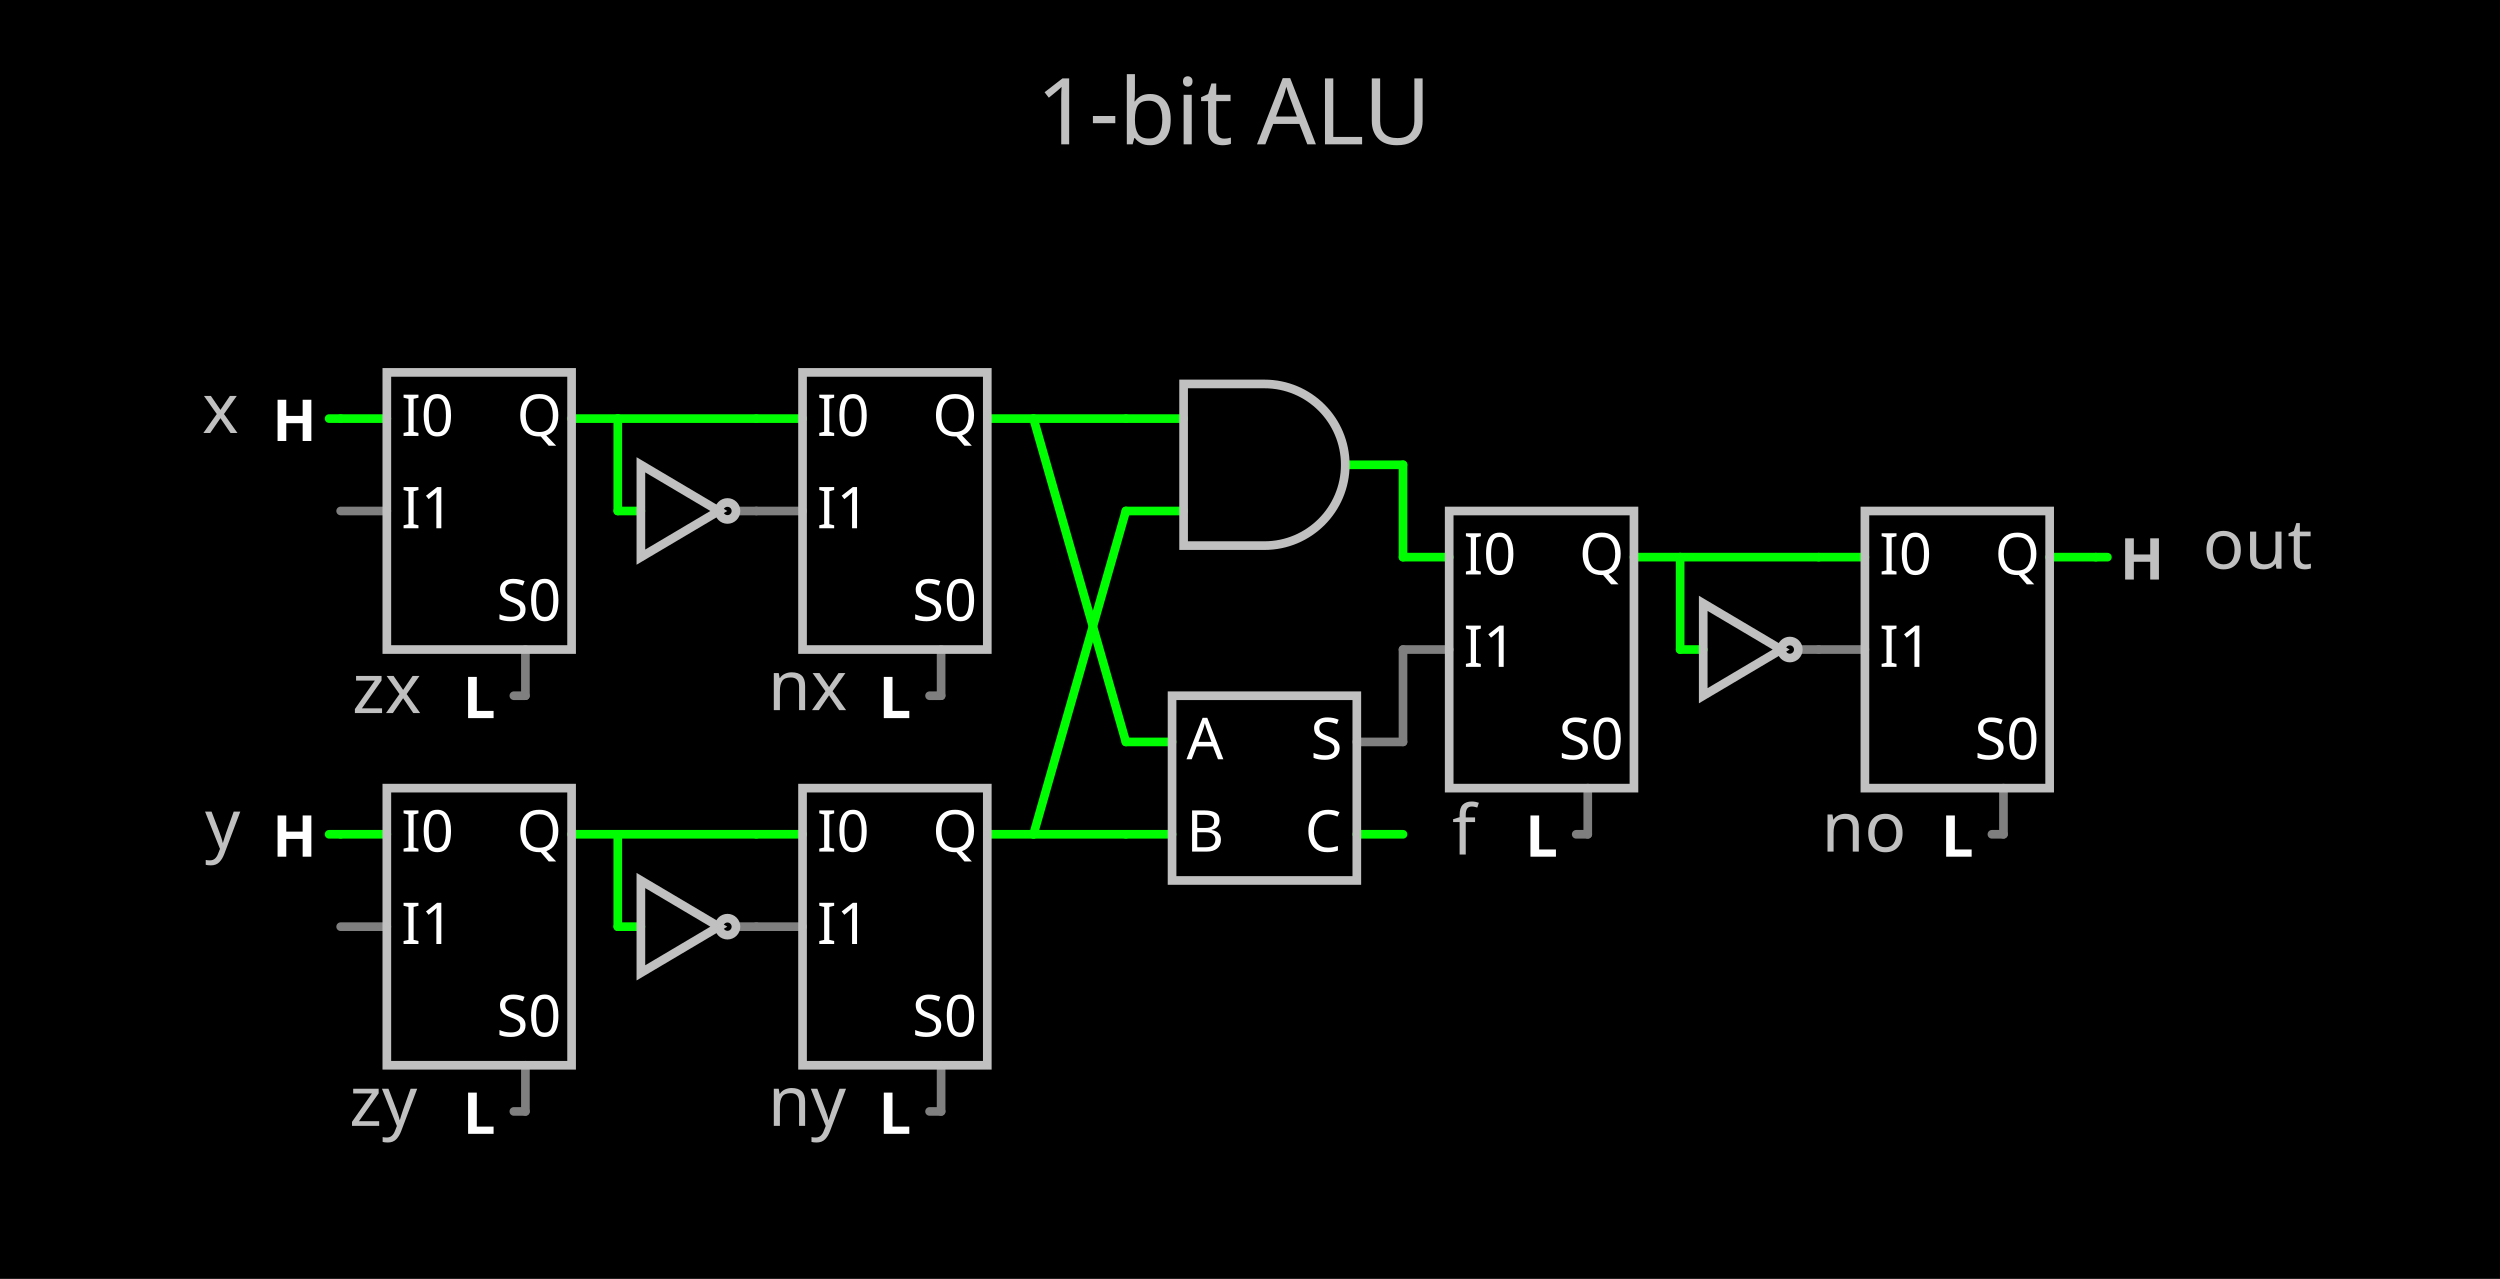
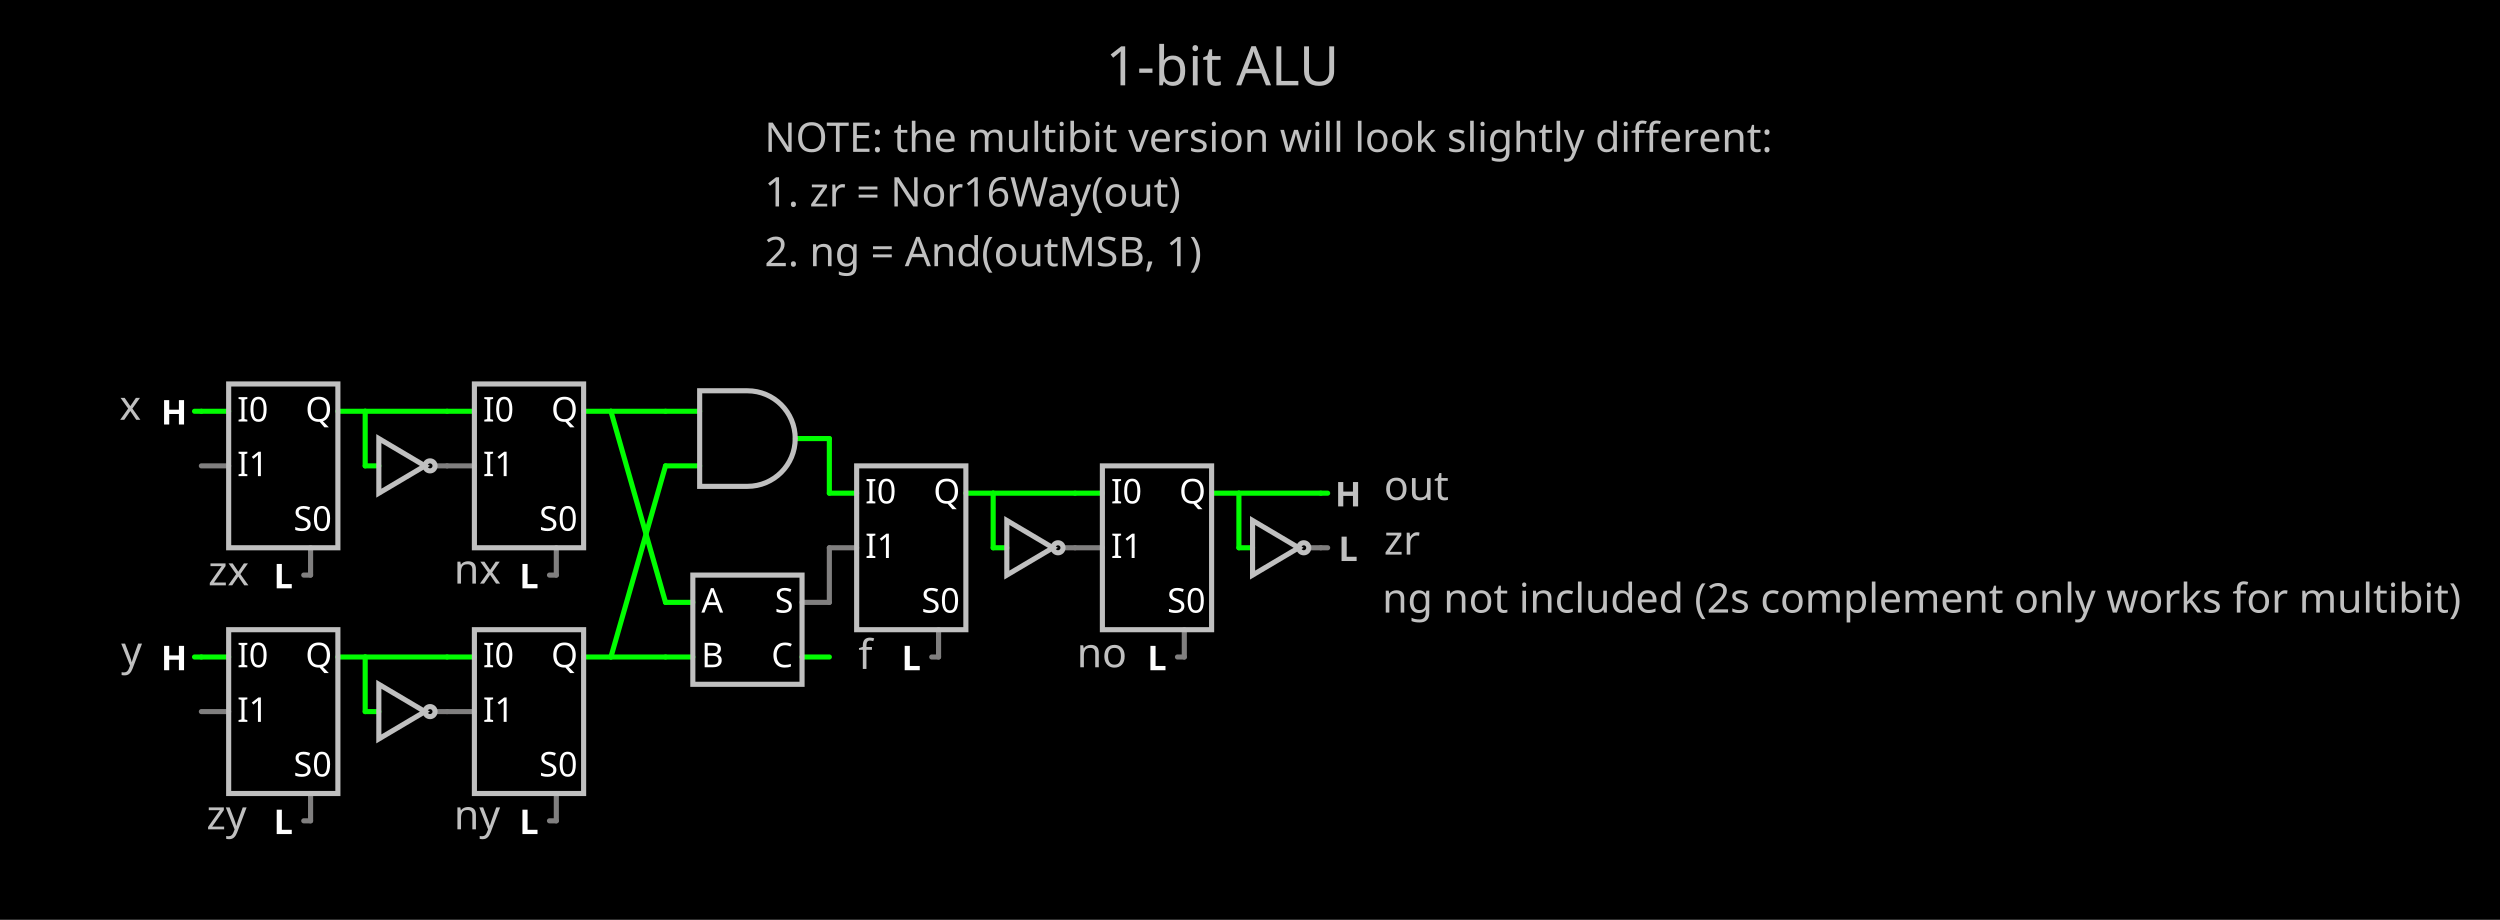
- <svg xmlns="http://www.w3.org/2000/svg" version="1.1" width="866" height="443">
+ <svg xmlns="http://www.w3.org/2000/svg" version="1.1" width="1465" height="539">
  <defs />
  <g>
-     <rect fill="#000000" stroke="none" x="0" y="0" width="866" height="443" />
-     <g transform="scale(1,1) translate(-74,225)">
+     <rect fill="#000000" stroke="none" x="0" y="0" width="1465" height="539" />
+     <g transform="scale(1,1) translate(-74,321)">
      <g>
        <g>
          <text fill="#ffffff" stroke="none" font-family="sans-serif" font-size="20px" font-style="normal" font-weight="bold" text-decoration="normal" x="240" y="160" text-anchor="middle" dominant-baseline="central">L</text>
        </g>
        <path fill="none" stroke="#807f7f" paint-order="fill stroke markers" d=" M 256 160 L 252 160" stroke-linecap="round" stroke-miterlimit="10" stroke-width="3" stroke-dasharray="" />
      </g>
      <g>
        <g>
          <text fill="#ffffff" stroke="none" font-family="sans-serif" font-size="20px" font-style="normal" font-weight="bold" text-decoration="normal" x="384" y="160" text-anchor="middle" dominant-baseline="central">L</text>
        </g>
        <path fill="none" stroke="#807f7f" paint-order="fill stroke markers" d=" M 400 160 L 396 160" stroke-linecap="round" stroke-miterlimit="10" stroke-width="3" stroke-dasharray="" />
      </g>
      <g>
        <g>
          <text fill="#ffffff" stroke="none" font-family="sans-serif" font-size="20px" font-style="normal" font-weight="bold" text-decoration="normal" x="608" y="64" text-anchor="middle" dominant-baseline="central">L</text>
        </g>
        <path fill="none" stroke="#807f7f" paint-order="fill stroke markers" d=" M 624 64 L 620 64" stroke-linecap="round" stroke-miterlimit="10" stroke-width="3" stroke-dasharray="" />
      </g>
      <g>
        <g>
          <text fill="#ffffff" stroke="none" font-family="sans-serif" font-size="20px" font-style="normal" font-weight="bold" text-decoration="normal" x="752" y="64" text-anchor="middle" dominant-baseline="central">L</text>
        </g>
        <path fill="none" stroke="#807f7f" paint-order="fill stroke markers" d=" M 768 64 L 764 64" stroke-linecap="round" stroke-miterlimit="10" stroke-width="3" stroke-dasharray="" />
      </g>
      <g>
        <g>
          <text fill="#ffffff" stroke="none" font-family="sans-serif" font-size="20px" font-style="normal" font-weight="bold" text-decoration="normal" x="176" y="64" text-anchor="middle" dominant-baseline="central">H</text>
        </g>
        <path fill="none" stroke="#01fd01" paint-order="fill stroke markers" d=" M 192 64 L 188 64" stroke-linecap="round" stroke-miterlimit="10" stroke-width="3" stroke-dasharray="" />
      </g>
      <g>
        <g>
          <text fill="#ffffff" stroke="none" font-family="sans-serif" font-size="20px" font-style="normal" font-weight="bold" text-decoration="normal" x="176" y="-80" text-anchor="middle" dominant-baseline="central">H</text>
        </g>
        <path fill="none" stroke="#01fd01" paint-order="fill stroke markers" d=" M 192 -80 L 188 -80" stroke-linecap="round" stroke-miterlimit="10" stroke-width="3" stroke-dasharray="" />
      </g>
      <g>
        <g>
          <text fill="#ffffff" stroke="none" font-family="sans-serif" font-size="20px" font-style="normal" font-weight="bold" text-decoration="normal" x="384" y="16" text-anchor="middle" dominant-baseline="central">L</text>
        </g>
        <path fill="none" stroke="#807f7f" paint-order="fill stroke markers" d=" M 400 16 L 396 16" stroke-linecap="round" stroke-miterlimit="10" stroke-width="3" stroke-dasharray="" />
      </g>
      <g>
        <g>
          <text fill="#ffffff" stroke="none" font-family="sans-serif" font-size="20px" font-style="normal" font-weight="bold" text-decoration="normal" x="240" y="16" text-anchor="middle" dominant-baseline="central">L</text>
        </g>
        <path fill="none" stroke="#807f7f" paint-order="fill stroke markers" d=" M 256 16 L 252 16" stroke-linecap="round" stroke-miterlimit="10" stroke-width="3" stroke-dasharray="" />
      </g>
      <g>
        <text fill="#c0c0c0" stroke="none" font-family="sans-serif" font-size="24px" font-style="normal" font-weight="normal" text-decoration="normal" x="144" y="-75" text-anchor="start" dominant-baseline="alphabetic">x</text>
      </g>
      <g>
        <text fill="#c0c0c0" stroke="none" font-family="sans-serif" font-size="24px" font-style="normal" font-weight="normal" text-decoration="normal" x="196" y="22" text-anchor="start" dominant-baseline="alphabetic">zx</text>
      </g>
      <g>
        <text fill="#c0c0c0" stroke="none" font-family="sans-serif" font-size="24px" font-style="normal" font-weight="normal" text-decoration="normal" x="340" y="21" text-anchor="start" dominant-baseline="alphabetic">nx</text>
      </g>
      <g>
        <text fill="#c0c0c0" stroke="none" font-family="sans-serif" font-size="24px" font-style="normal" font-weight="normal" text-decoration="normal" x="195" y="165" text-anchor="start" dominant-baseline="alphabetic">zy</text>
      </g>
      <g>
        <text fill="#c0c0c0" stroke="none" font-family="sans-serif" font-size="24px" font-style="normal" font-weight="normal" text-decoration="normal" x="340" y="165" text-anchor="start" dominant-baseline="alphabetic">ny</text>
      </g>
      <g>
        <text fill="#c0c0c0" stroke="none" font-family="sans-serif" font-size="24px" font-style="normal" font-weight="normal" text-decoration="normal" x="577" y="71" text-anchor="start" dominant-baseline="alphabetic">f</text>
      </g>
      <g>
        <text fill="#c0c0c0" stroke="none" font-family="sans-serif" font-size="24px" font-style="normal" font-weight="normal" text-decoration="normal" x="705" y="70" text-anchor="start" dominant-baseline="alphabetic">no</text>
      </g>
      <g>
        <text fill="#c0c0c0" stroke="none" font-family="sans-serif" font-size="24px" font-style="normal" font-weight="normal" text-decoration="normal" x="145" y="69" text-anchor="start" dominant-baseline="alphabetic">y</text>
      </g>
      <path fill="none" stroke="#01fd01" paint-order="fill stroke markers" d=" M 288 -48 L 296 -48" stroke-linecap="round" stroke-miterlimit="10" stroke-width="3" stroke-dasharray="" />
      <path fill="none" stroke="#807f7f" paint-order="fill stroke markers" d=" M 330 -48 L 336 -48" stroke-linecap="round" stroke-miterlimit="10" stroke-width="3" stroke-dasharray="" />
      <path fill="none" stroke="#c0c0c0" paint-order="fill stroke markers" d=" M 296 -64 L 296 -32 L 323 -48 Z" stroke-linecap="round" stroke-miterlimit="10" stroke-width="3" stroke-dasharray="" />
      <path fill="none" stroke="#c0c0c0" paint-order="fill stroke markers" d=" M 328.94 -48 A 2.94 2.94 0 1 1 328.94 -48.003" stroke-linecap="round" stroke-miterlimit="10" stroke-width="3" stroke-dasharray="" />
      <path fill="none" stroke="#01fd01" paint-order="fill stroke markers" d=" M 288 96 L 296 96" stroke-linecap="round" stroke-miterlimit="10" stroke-width="3" stroke-dasharray="" />
      <path fill="none" stroke="#807f7f" paint-order="fill stroke markers" d=" M 330 96 L 336 96" stroke-linecap="round" stroke-miterlimit="10" stroke-width="3" stroke-dasharray="" />
      <path fill="none" stroke="#c0c0c0" paint-order="fill stroke markers" d=" M 296 80 L 296 112 L 323 96 Z" stroke-linecap="round" stroke-miterlimit="10" stroke-width="3" stroke-dasharray="" />
      <path fill="none" stroke="#c0c0c0" paint-order="fill stroke markers" d=" M 328.94 96 A 2.94 2.94 0 1 1 328.94 95.997" stroke-linecap="round" stroke-miterlimit="10" stroke-width="3" stroke-dasharray="" />
      <g>
        <path fill="none" stroke="#01fd01" paint-order="fill stroke markers" d=" M 192 -80 L 208 -80" stroke-linecap="round" stroke-miterlimit="10" stroke-width="3" stroke-dasharray="" />
        <text fill="#ffffff" stroke="none" font-family="normal" font-size="20px" font-style="normal" font-weight="normal" text-decoration="normal" x="213" y="-74" text-anchor="start" dominant-baseline="alphabetic">I0</text>
        <path fill="none" stroke="#807f7f" paint-order="fill stroke markers" d=" M 192 -48 L 208 -48" stroke-linecap="round" stroke-miterlimit="10" stroke-width="3" stroke-dasharray="" />
        <text fill="#ffffff" stroke="none" font-family="normal" font-size="20px" font-style="normal" font-weight="normal" text-decoration="normal" x="213" y="-42" text-anchor="start" dominant-baseline="alphabetic">I1</text>
        <path fill="none" stroke="#807f7f" paint-order="fill stroke markers" d=" M 256 16 L 256 0" stroke-linecap="round" stroke-miterlimit="10" stroke-width="3" stroke-dasharray="" />
        <text fill="#ffffff" stroke="none" font-family="normal" font-size="20px" font-style="normal" font-weight="normal" text-decoration="normal" x="246" y="-10" text-anchor="start" dominant-baseline="alphabetic">S0</text>
        <path fill="none" stroke="#01fd01" paint-order="fill stroke markers" d=" M 288 -80 L 272 -80" stroke-linecap="round" stroke-miterlimit="10" stroke-width="3" stroke-dasharray="" />
        <text fill="#ffffff" stroke="none" font-family="normal" font-size="20px" font-style="normal" font-weight="normal" text-decoration="normal" x="253" y="-74" text-anchor="start" dominant-baseline="alphabetic">Q</text>
        <path fill="none" stroke="#c0c0c0" paint-order="fill stroke markers" d=" M 208 -96 L 272 -96 L 272 0 L 208 0 Z" stroke-linecap="round" stroke-miterlimit="10" stroke-width="3" stroke-dasharray="" />
      </g>
      <g>
        <path fill="none" stroke="#01fd01" paint-order="fill stroke markers" d=" M 192 64 L 208 64" stroke-linecap="round" stroke-miterlimit="10" stroke-width="3" stroke-dasharray="" />
        <text fill="#ffffff" stroke="none" font-family="normal" font-size="20px" font-style="normal" font-weight="normal" text-decoration="normal" x="213" y="70" text-anchor="start" dominant-baseline="alphabetic">I0</text>
        <path fill="none" stroke="#807f7f" paint-order="fill stroke markers" d=" M 192 96 L 208 96" stroke-linecap="round" stroke-miterlimit="10" stroke-width="3" stroke-dasharray="" />
        <text fill="#ffffff" stroke="none" font-family="normal" font-size="20px" font-style="normal" font-weight="normal" text-decoration="normal" x="213" y="102" text-anchor="start" dominant-baseline="alphabetic">I1</text>
        <path fill="none" stroke="#807f7f" paint-order="fill stroke markers" d=" M 256 160 L 256 144" stroke-linecap="round" stroke-miterlimit="10" stroke-width="3" stroke-dasharray="" />
        <text fill="#ffffff" stroke="none" font-family="normal" font-size="20px" font-style="normal" font-weight="normal" text-decoration="normal" x="246" y="134" text-anchor="start" dominant-baseline="alphabetic">S0</text>
        <path fill="none" stroke="#01fd01" paint-order="fill stroke markers" d=" M 288 64 L 272 64" stroke-linecap="round" stroke-miterlimit="10" stroke-width="3" stroke-dasharray="" />
        <text fill="#ffffff" stroke="none" font-family="normal" font-size="20px" font-style="normal" font-weight="normal" text-decoration="normal" x="253" y="70" text-anchor="start" dominant-baseline="alphabetic">Q</text>
        <path fill="none" stroke="#c0c0c0" paint-order="fill stroke markers" d=" M 208 48 L 272 48 L 272 144 L 208 144 Z" stroke-linecap="round" stroke-miterlimit="10" stroke-width="3" stroke-dasharray="" />
      </g>
      <g>
        <path fill="none" stroke="#01fd01" paint-order="fill stroke markers" d=" M 336 64 L 352 64" stroke-linecap="round" stroke-miterlimit="10" stroke-width="3" stroke-dasharray="" />
        <text fill="#ffffff" stroke="none" font-family="normal" font-size="20px" font-style="normal" font-weight="normal" text-decoration="normal" x="357" y="70" text-anchor="start" dominant-baseline="alphabetic">I0</text>
        <path fill="none" stroke="#807f7f" paint-order="fill stroke markers" d=" M 336 96 L 352 96" stroke-linecap="round" stroke-miterlimit="10" stroke-width="3" stroke-dasharray="" />
        <text fill="#ffffff" stroke="none" font-family="normal" font-size="20px" font-style="normal" font-weight="normal" text-decoration="normal" x="357" y="102" text-anchor="start" dominant-baseline="alphabetic">I1</text>
        <path fill="none" stroke="#807f7f" paint-order="fill stroke markers" d=" M 400 160 L 400 144" stroke-linecap="round" stroke-miterlimit="10" stroke-width="3" stroke-dasharray="" />
        <text fill="#ffffff" stroke="none" font-family="normal" font-size="20px" font-style="normal" font-weight="normal" text-decoration="normal" x="390" y="134" text-anchor="start" dominant-baseline="alphabetic">S0</text>
        <path fill="none" stroke="#01fd01" paint-order="fill stroke markers" d=" M 432 64 L 416 64" stroke-linecap="round" stroke-miterlimit="10" stroke-width="3" stroke-dasharray="" />
        <text fill="#ffffff" stroke="none" font-family="normal" font-size="20px" font-style="normal" font-weight="normal" text-decoration="normal" x="397" y="70" text-anchor="start" dominant-baseline="alphabetic">Q</text>
        <path fill="none" stroke="#c0c0c0" paint-order="fill stroke markers" d=" M 352 48 L 416 48 L 416 144 L 352 144 Z" stroke-linecap="round" stroke-miterlimit="10" stroke-width="3" stroke-dasharray="" />
      </g>
      <g>
        <path fill="none" stroke="#01fd01" paint-order="fill stroke markers" d=" M 336 -80 L 352 -80" stroke-linecap="round" stroke-miterlimit="10" stroke-width="3" stroke-dasharray="" />
        <text fill="#ffffff" stroke="none" font-family="normal" font-size="20px" font-style="normal" font-weight="normal" text-decoration="normal" x="357" y="-74" text-anchor="start" dominant-baseline="alphabetic">I0</text>
        <path fill="none" stroke="#807f7f" paint-order="fill stroke markers" d=" M 336 -48 L 352 -48" stroke-linecap="round" stroke-miterlimit="10" stroke-width="3" stroke-dasharray="" />
        <text fill="#ffffff" stroke="none" font-family="normal" font-size="20px" font-style="normal" font-weight="normal" text-decoration="normal" x="357" y="-42" text-anchor="start" dominant-baseline="alphabetic">I1</text>
        <path fill="none" stroke="#807f7f" paint-order="fill stroke markers" d=" M 400 16 L 400 0" stroke-linecap="round" stroke-miterlimit="10" stroke-width="3" stroke-dasharray="" />
        <text fill="#ffffff" stroke="none" font-family="normal" font-size="20px" font-style="normal" font-weight="normal" text-decoration="normal" x="390" y="-10" text-anchor="start" dominant-baseline="alphabetic">S0</text>
        <path fill="none" stroke="#01fd01" paint-order="fill stroke markers" d=" M 432 -80 L 416 -80" stroke-linecap="round" stroke-miterlimit="10" stroke-width="3" stroke-dasharray="" />
        <text fill="#ffffff" stroke="none" font-family="normal" font-size="20px" font-style="normal" font-weight="normal" text-decoration="normal" x="397" y="-74" text-anchor="start" dominant-baseline="alphabetic">Q</text>
        <path fill="none" stroke="#c0c0c0" paint-order="fill stroke markers" d=" M 352 -96 L 416 -96 L 416 0 L 352 0 Z" stroke-linecap="round" stroke-miterlimit="10" stroke-width="3" stroke-dasharray="" />
      </g>
      <path fill="none" stroke="#01fd01" paint-order="fill stroke markers" d=" M 288 -80 L 288 -48" stroke-linecap="round" stroke-miterlimit="10" stroke-width="3" stroke-dasharray="" />
      <text fill="#ffffff" stroke="none" font-family="sans-serif" font-size="12px" font-style="normal" font-weight="normal" text-decoration="normal" x="294" y="-58" text-anchor="start" dominant-baseline="alphabetic" />
      <path fill="none" stroke="#01fd01" paint-order="fill stroke markers" d=" M 288 -80 L 336 -80" stroke-linecap="round" stroke-miterlimit="10" stroke-width="3" stroke-dasharray="" />
      <text fill="#ffffff" stroke="none" font-family="sans-serif" font-size="12px" font-style="normal" font-weight="normal" text-decoration="normal" x="312" y="-86" text-anchor="start" dominant-baseline="alphabetic" />
      <path fill="none" stroke="#01fd01" paint-order="fill stroke markers" d=" M 288 64 L 336 64" stroke-linecap="round" stroke-miterlimit="10" stroke-width="3" stroke-dasharray="" />
      <text fill="#ffffff" stroke="none" font-family="sans-serif" font-size="12px" font-style="normal" font-weight="normal" text-decoration="normal" x="312" y="58" text-anchor="start" dominant-baseline="alphabetic" />
      <path fill="none" stroke="#01fd01" paint-order="fill stroke markers" d=" M 288 64 L 288 96" stroke-linecap="round" stroke-miterlimit="10" stroke-width="3" stroke-dasharray="" />
      <text fill="#ffffff" stroke="none" font-family="sans-serif" font-size="12px" font-style="normal" font-weight="normal" text-decoration="normal" x="294" y="86" text-anchor="start" dominant-baseline="alphabetic" />
      <path fill="none" stroke="#01fd01" paint-order="fill stroke markers" d=" M 464 -48 L 484 -48" stroke-linecap="round" stroke-miterlimit="10" stroke-width="3" stroke-dasharray="" />
      <path fill="none" stroke="#01fd01" paint-order="fill stroke markers" d=" M 464 -80 L 484 -80" stroke-linecap="round" stroke-miterlimit="10" stroke-width="3" stroke-dasharray="" />
      <path fill="none" stroke="#01fd01" paint-order="fill stroke markers" d=" M 540 -64 L 560 -64" stroke-linecap="round" stroke-miterlimit="10" stroke-width="3" stroke-dasharray="" />
      <path fill="none" stroke="#c0c0c0" paint-order="fill stroke markers" d=" M 484 -92 L 512 -92 A 28 28 0 0 1 512 -36 L 484 -36 Z" stroke-linecap="round" stroke-miterlimit="10" stroke-width="3" stroke-dasharray="" />
      <g>
        <path fill="none" stroke="#01fd01" paint-order="fill stroke markers" d=" M 560 -32 L 576 -32" stroke-linecap="round" stroke-miterlimit="10" stroke-width="3" stroke-dasharray="" />
        <text fill="#ffffff" stroke="none" font-family="normal" font-size="20px" font-style="normal" font-weight="normal" text-decoration="normal" x="581" y="-26" text-anchor="start" dominant-baseline="alphabetic">I0</text>
        <path fill="none" stroke="#807f7f" paint-order="fill stroke markers" d=" M 560 0 L 576 0" stroke-linecap="round" stroke-miterlimit="10" stroke-width="3" stroke-dasharray="" />
        <text fill="#ffffff" stroke="none" font-family="normal" font-size="20px" font-style="normal" font-weight="normal" text-decoration="normal" x="581" y="6" text-anchor="start" dominant-baseline="alphabetic">I1</text>
        <path fill="none" stroke="#807f7f" paint-order="fill stroke markers" d=" M 624 64 L 624 48" stroke-linecap="round" stroke-miterlimit="10" stroke-width="3" stroke-dasharray="" />
        <text fill="#ffffff" stroke="none" font-family="normal" font-size="20px" font-style="normal" font-weight="normal" text-decoration="normal" x="614" y="38" text-anchor="start" dominant-baseline="alphabetic">S0</text>
        <path fill="none" stroke="#01fd01" paint-order="fill stroke markers" d=" M 656 -32 L 640 -32" stroke-linecap="round" stroke-miterlimit="10" stroke-width="3" stroke-dasharray="" />
        <text fill="#ffffff" stroke="none" font-family="normal" font-size="20px" font-style="normal" font-weight="normal" text-decoration="normal" x="621" y="-26" text-anchor="start" dominant-baseline="alphabetic">Q</text>
        <path fill="none" stroke="#c0c0c0" paint-order="fill stroke markers" d=" M 576 -48 L 640 -48 L 640 48 L 576 48 Z" stroke-linecap="round" stroke-miterlimit="10" stroke-width="3" stroke-dasharray="" />
      </g>
      <g>
        <path fill="none" stroke="#807f7f" paint-order="fill stroke markers" d=" M 560 32 L 544 32" stroke-linecap="round" stroke-miterlimit="10" stroke-width="3" stroke-dasharray="" />
        <text fill="#ffffff" stroke="none" font-family="normal" font-size="20px" font-style="normal" font-weight="normal" text-decoration="normal" x="528" y="38" text-anchor="start" dominant-baseline="alphabetic">S</text>
        <path fill="none" stroke="#01fd01" paint-order="fill stroke markers" d=" M 560 64 L 544 64" stroke-linecap="round" stroke-miterlimit="10" stroke-width="3" stroke-dasharray="" />
        <text fill="#ffffff" stroke="none" font-family="normal" font-size="20px" font-style="normal" font-weight="normal" text-decoration="normal" x="526" y="70" text-anchor="start" dominant-baseline="alphabetic">C</text>
        <path fill="none" stroke="#01fd01" paint-order="fill stroke markers" d=" M 464 32 L 480 32" stroke-linecap="round" stroke-miterlimit="10" stroke-width="3" stroke-dasharray="" />
        <text fill="#ffffff" stroke="none" font-family="normal" font-size="20px" font-style="normal" font-weight="normal" text-decoration="normal" x="485" y="38" text-anchor="start" dominant-baseline="alphabetic">A</text>
        <path fill="none" stroke="#01fd01" paint-order="fill stroke markers" d=" M 464 64 L 480 64" stroke-linecap="round" stroke-miterlimit="10" stroke-width="3" stroke-dasharray="" />
        <text fill="#ffffff" stroke="none" font-family="normal" font-size="20px" font-style="normal" font-weight="normal" text-decoration="normal" x="485" y="70" text-anchor="start" dominant-baseline="alphabetic">B</text>
        <path fill="none" stroke="#c0c0c0" paint-order="fill stroke markers" d=" M 480 16 L 544 16 L 544 80 L 480 80 Z" stroke-linecap="round" stroke-miterlimit="10" stroke-width="3" stroke-dasharray="" />
      </g>
      <g>
        <path fill="none" stroke="#01fd01" paint-order="fill stroke markers" d=" M 704 -32 L 720 -32" stroke-linecap="round" stroke-miterlimit="10" stroke-width="3" stroke-dasharray="" />
        <text fill="#ffffff" stroke="none" font-family="normal" font-size="20px" font-style="normal" font-weight="normal" text-decoration="normal" x="725" y="-26" text-anchor="start" dominant-baseline="alphabetic">I0</text>
        <path fill="none" stroke="#807f7f" paint-order="fill stroke markers" d=" M 704 0 L 720 0" stroke-linecap="round" stroke-miterlimit="10" stroke-width="3" stroke-dasharray="" />
        <text fill="#ffffff" stroke="none" font-family="normal" font-size="20px" font-style="normal" font-weight="normal" text-decoration="normal" x="725" y="6" text-anchor="start" dominant-baseline="alphabetic">I1</text>
        <path fill="none" stroke="#807f7f" paint-order="fill stroke markers" d=" M 768 64 L 768 48" stroke-linecap="round" stroke-miterlimit="10" stroke-width="3" stroke-dasharray="" />
        <text fill="#ffffff" stroke="none" font-family="normal" font-size="20px" font-style="normal" font-weight="normal" text-decoration="normal" x="758" y="38" text-anchor="start" dominant-baseline="alphabetic">S0</text>
        <path fill="none" stroke="#01fd01" paint-order="fill stroke markers" d=" M 800 -32 L 784 -32" stroke-linecap="round" stroke-miterlimit="10" stroke-width="3" stroke-dasharray="" />
        <text fill="#ffffff" stroke="none" font-family="normal" font-size="20px" font-style="normal" font-weight="normal" text-decoration="normal" x="765" y="-26" text-anchor="start" dominant-baseline="alphabetic">Q</text>
        <path fill="none" stroke="#c0c0c0" paint-order="fill stroke markers" d=" M 720 -48 L 784 -48 L 784 48 L 720 48 Z" stroke-linecap="round" stroke-miterlimit="10" stroke-width="3" stroke-dasharray="" />
      </g>
      <path fill="none" stroke="#01fd01" paint-order="fill stroke markers" d=" M 656 0 L 664 0" stroke-linecap="round" stroke-miterlimit="10" stroke-width="3" stroke-dasharray="" />
      <path fill="none" stroke="#807f7f" paint-order="fill stroke markers" d=" M 698 0 L 704 0" stroke-linecap="round" stroke-miterlimit="10" stroke-width="3" stroke-dasharray="" />
      <path fill="none" stroke="#c0c0c0" paint-order="fill stroke markers" d=" M 664 -16 L 664 16 L 691 0 Z" stroke-linecap="round" stroke-miterlimit="10" stroke-width="3" stroke-dasharray="" />
      <path fill="none" stroke="#c0c0c0" paint-order="fill stroke markers" d=" M 696.94 0 A 2.94 2.94 0 1 1 696.94 -0.003" stroke-linecap="round" stroke-miterlimit="10" stroke-width="3" stroke-dasharray="" />
      <path fill="none" stroke="#01fd01" paint-order="fill stroke markers" d=" M 656 -32 L 656 0" stroke-linecap="round" stroke-miterlimit="10" stroke-width="3" stroke-dasharray="" />
      <text fill="#ffffff" stroke="none" font-family="sans-serif" font-size="12px" font-style="normal" font-weight="normal" text-decoration="normal" x="662" y="-10" text-anchor="start" dominant-baseline="alphabetic" />
      <path fill="none" stroke="#01fd01" paint-order="fill stroke markers" d=" M 656 -32 L 704 -32" stroke-linecap="round" stroke-miterlimit="10" stroke-width="3" stroke-dasharray="" />
      <text fill="#ffffff" stroke="none" font-family="sans-serif" font-size="12px" font-style="normal" font-weight="normal" text-decoration="normal" x="680" y="-38" text-anchor="start" dominant-baseline="alphabetic" />
      <path fill="none" stroke="#807f7f" paint-order="fill stroke markers" d=" M 560 32 L 560 0" stroke-linecap="round" stroke-miterlimit="10" stroke-width="3" stroke-dasharray="" />
      <text fill="#ffffff" stroke="none" font-family="sans-serif" font-size="12px" font-style="normal" font-weight="normal" text-decoration="normal" x="566" y="22" text-anchor="start" dominant-baseline="alphabetic" />
      <path fill="none" stroke="#01fd01" paint-order="fill stroke markers" d=" M 560 -64 L 560 -32" stroke-linecap="round" stroke-miterlimit="10" stroke-width="3" stroke-dasharray="" />
      <text fill="#ffffff" stroke="none" font-family="sans-serif" font-size="12px" font-style="normal" font-weight="normal" text-decoration="normal" x="566" y="-42" text-anchor="start" dominant-baseline="alphabetic" />
      <path fill="none" stroke="#01fd01" paint-order="fill stroke markers" d=" M 432 -80 L 464 32" stroke-linecap="round" stroke-miterlimit="10" stroke-width="3" stroke-dasharray="" />
      <text fill="#ffffff" stroke="none" font-family="sans-serif" font-size="12px" font-style="normal" font-weight="normal" text-decoration="normal" x="453" y="-19" text-anchor="start" dominant-baseline="alphabetic" />
      <path fill="none" stroke="#01fd01" paint-order="fill stroke markers" d=" M 432 64 L 464 -48" stroke-linecap="round" stroke-miterlimit="10" stroke-width="3" stroke-dasharray="" />
      <text fill="#ffffff" stroke="none" font-family="sans-serif" font-size="12px" font-style="normal" font-weight="normal" text-decoration="normal" x="443" y="13" text-anchor="start" dominant-baseline="alphabetic" />
      <path fill="none" stroke="#01fd01" paint-order="fill stroke markers" d=" M 432 -80 L 464 -80" stroke-linecap="round" stroke-miterlimit="10" stroke-width="3" stroke-dasharray="" />
      <text fill="#ffffff" stroke="none" font-family="sans-serif" font-size="12px" font-style="normal" font-weight="normal" text-decoration="normal" x="448" y="-86" text-anchor="start" dominant-baseline="alphabetic" />
      <path fill="none" stroke="#01fd01" paint-order="fill stroke markers" d=" M 432 64 L 464 64" stroke-linecap="round" stroke-miterlimit="10" stroke-width="3" stroke-dasharray="" />
      <text fill="#ffffff" stroke="none" font-family="sans-serif" font-size="12px" font-style="normal" font-weight="normal" text-decoration="normal" x="448" y="58" text-anchor="start" dominant-baseline="alphabetic" />
      <g>
        <g>
-           <text fill="#c0c0c0" stroke="none" font-family="sans-serif" font-size="20px" font-style="normal" font-weight="bold" text-decoration="normal" x="816" y="-32" text-anchor="middle" dominant-baseline="central">H</text>
-         </g>
-         <path fill="none" stroke="#01fd01" paint-order="fill stroke markers" d=" M 800 -32 L 804 -32" stroke-linecap="round" stroke-miterlimit="10" stroke-width="3" stroke-dasharray="" />
-       </g>
-       <g>
-         <text fill="#c0c0c0" stroke="none" font-family="sans-serif" font-size="24px" font-style="normal" font-weight="normal" text-decoration="normal" x="837" y="-28" text-anchor="start" dominant-baseline="alphabetic">out</text>
-       </g>
-       <g>
-         <text fill="#c0c0c0" stroke="none" font-family="sans-serif" font-size="32px" font-style="normal" font-weight="normal" text-decoration="normal" x="433" y="-175" text-anchor="start" dominant-baseline="alphabetic">1-bit ALU</text>
+           <text fill="#c0c0c0" stroke="none" font-family="sans-serif" font-size="20px" font-style="normal" font-weight="bold" text-decoration="normal" x="864" y="-32" text-anchor="middle" dominant-baseline="central">H</text>
+         </g>
+         <path fill="none" stroke="#01fd01" paint-order="fill stroke markers" d=" M 848 -32 L 852 -32" stroke-linecap="round" stroke-miterlimit="10" stroke-width="3" stroke-dasharray="" />
+       </g>
+       <g>
+         <text fill="#c0c0c0" stroke="none" font-family="sans-serif" font-size="24px" font-style="normal" font-weight="normal" text-decoration="normal" x="885" y="-28" text-anchor="start" dominant-baseline="alphabetic">out</text>
+       </g>
+       <g>
+         <text fill="#c0c0c0" stroke="none" font-family="sans-serif" font-size="32px" font-style="normal" font-weight="normal" text-decoration="normal" x="722" y="-271" text-anchor="start" dominant-baseline="alphabetic">1-bit ALU</text>
+       </g>
+       <g>
+         <text fill="#c0c0c0" stroke="none" font-family="sans-serif" font-size="24px" font-style="normal" font-weight="normal" text-decoration="normal" x="885" y="4" text-anchor="start" dominant-baseline="alphabetic">zr</text>
+       </g>
+       <g>
+         <g>
+           <text fill="#c0c0c0" stroke="none" font-family="sans-serif" font-size="20px" font-style="normal" font-weight="bold" text-decoration="normal" x="864" y="0" text-anchor="middle" dominant-baseline="central">L</text>
+         </g>
+         <path fill="none" stroke="#807f7f" paint-order="fill stroke markers" d=" M 848 0 L 852 0" stroke-linecap="round" stroke-miterlimit="10" stroke-width="3" stroke-dasharray="" />
+       </g>
+       <g>
+         <text fill="#c0c0c0" stroke="none" font-family="sans-serif" font-size="24px" font-style="normal" font-weight="normal" text-decoration="normal" x="884" y="38" text-anchor="start" dominant-baseline="alphabetic">ng not included (2s complement only works for multibit)</text>
+       </g>
+       <path fill="none" stroke="#01fd01" paint-order="fill stroke markers" d=" M 800 0 L 808 0" stroke-linecap="round" stroke-miterlimit="10" stroke-width="3" stroke-dasharray="" />
+       <path fill="none" stroke="#807f7f" paint-order="fill stroke markers" d=" M 842 0 L 848 0" stroke-linecap="round" stroke-miterlimit="10" stroke-width="3" stroke-dasharray="" />
+       <path fill="none" stroke="#c0c0c0" paint-order="fill stroke markers" d=" M 808 -16 L 808 16 L 835 0 Z" stroke-linecap="round" stroke-miterlimit="10" stroke-width="3" stroke-dasharray="" />
+       <path fill="none" stroke="#c0c0c0" paint-order="fill stroke markers" d=" M 840.94 0 A 2.94 2.94 0 1 1 840.94 -0.003" stroke-linecap="round" stroke-miterlimit="10" stroke-width="3" stroke-dasharray="" />
+       <path fill="none" stroke="#01fd01" paint-order="fill stroke markers" d=" M 800 -32 L 848 -32" stroke-linecap="round" stroke-miterlimit="10" stroke-width="3" stroke-dasharray="" />
+       <text fill="#ffffff" stroke="none" font-family="sans-serif" font-size="12px" font-style="normal" font-weight="normal" text-decoration="normal" x="824" y="-38" text-anchor="start" dominant-baseline="alphabetic" />
+       <path fill="none" stroke="#01fd01" paint-order="fill stroke markers" d=" M 800 -32 L 800 0" stroke-linecap="round" stroke-miterlimit="10" stroke-width="3" stroke-dasharray="" />
+       <text fill="#ffffff" stroke="none" font-family="sans-serif" font-size="12px" font-style="normal" font-weight="normal" text-decoration="normal" x="806" y="-10" text-anchor="start" dominant-baseline="alphabetic" />
+       <g>
+         <text fill="#c0c0c0" stroke="none" font-family="sans-serif" font-size="24px" font-style="normal" font-weight="normal" text-decoration="normal" x="522" y="-232" text-anchor="start" dominant-baseline="alphabetic">NOTE: the multibit version will look slightly different:</text>
+       </g>
+       <g>
+         <text fill="#c0c0c0" stroke="none" font-family="sans-serif" font-size="24px" font-style="normal" font-weight="normal" text-decoration="normal" x="522" y="-200" text-anchor="start" dominant-baseline="alphabetic">1. zr = Nor16Way(out)</text>
+       </g>
+       <g>
+         <text fill="#c0c0c0" stroke="none" font-family="sans-serif" font-size="24px" font-style="normal" font-weight="normal" text-decoration="normal" x="522" y="-165" text-anchor="start" dominant-baseline="alphabetic">2. ng = And(outMSB, 1)</text>
      </g>
      <path fill="#ffffff" stroke="none" paint-order="stroke fill markers" d=" M 195 -48 A 3 3 0 1 1 195 -48 Z" />
      <path fill="#ffffff" stroke="none" paint-order="stroke fill markers" d=" M 291 -80 A 3 3 0 1 1 291 -80 Z" />
      <path fill="#ffffff" stroke="none" paint-order="stroke fill markers" d=" M 195 96 A 3 3 0 1 1 195 96 Z" />
      <path fill="#ffffff" stroke="none" paint-order="stroke fill markers" d=" M 291 64 A 3 3 0 1 1 291 64 Z" />
      <path fill="#ffffff" stroke="none" paint-order="stroke fill markers" d=" M 435 64 A 3 3 0 1 1 435 64 Z" />
      <path fill="#ffffff" stroke="none" paint-order="stroke fill markers" d=" M 435 -80 A 3 3 0 1 1 435 -80 Z" />
      <path fill="#ffffff" stroke="none" paint-order="stroke fill markers" d=" M 659 -32 A 3 3 0 1 1 659 -32 Z" />
      <path fill="#ffffff" stroke="none" paint-order="stroke fill markers" d=" M 563 64 A 3 3 0 1 1 563 64 Z" />
+       <path fill="#ffffff" stroke="none" paint-order="stroke fill markers" d=" M 803 -32 A 3 3 0 1 1 803 -32 Z" />
    </g>
  </g>
</svg>
